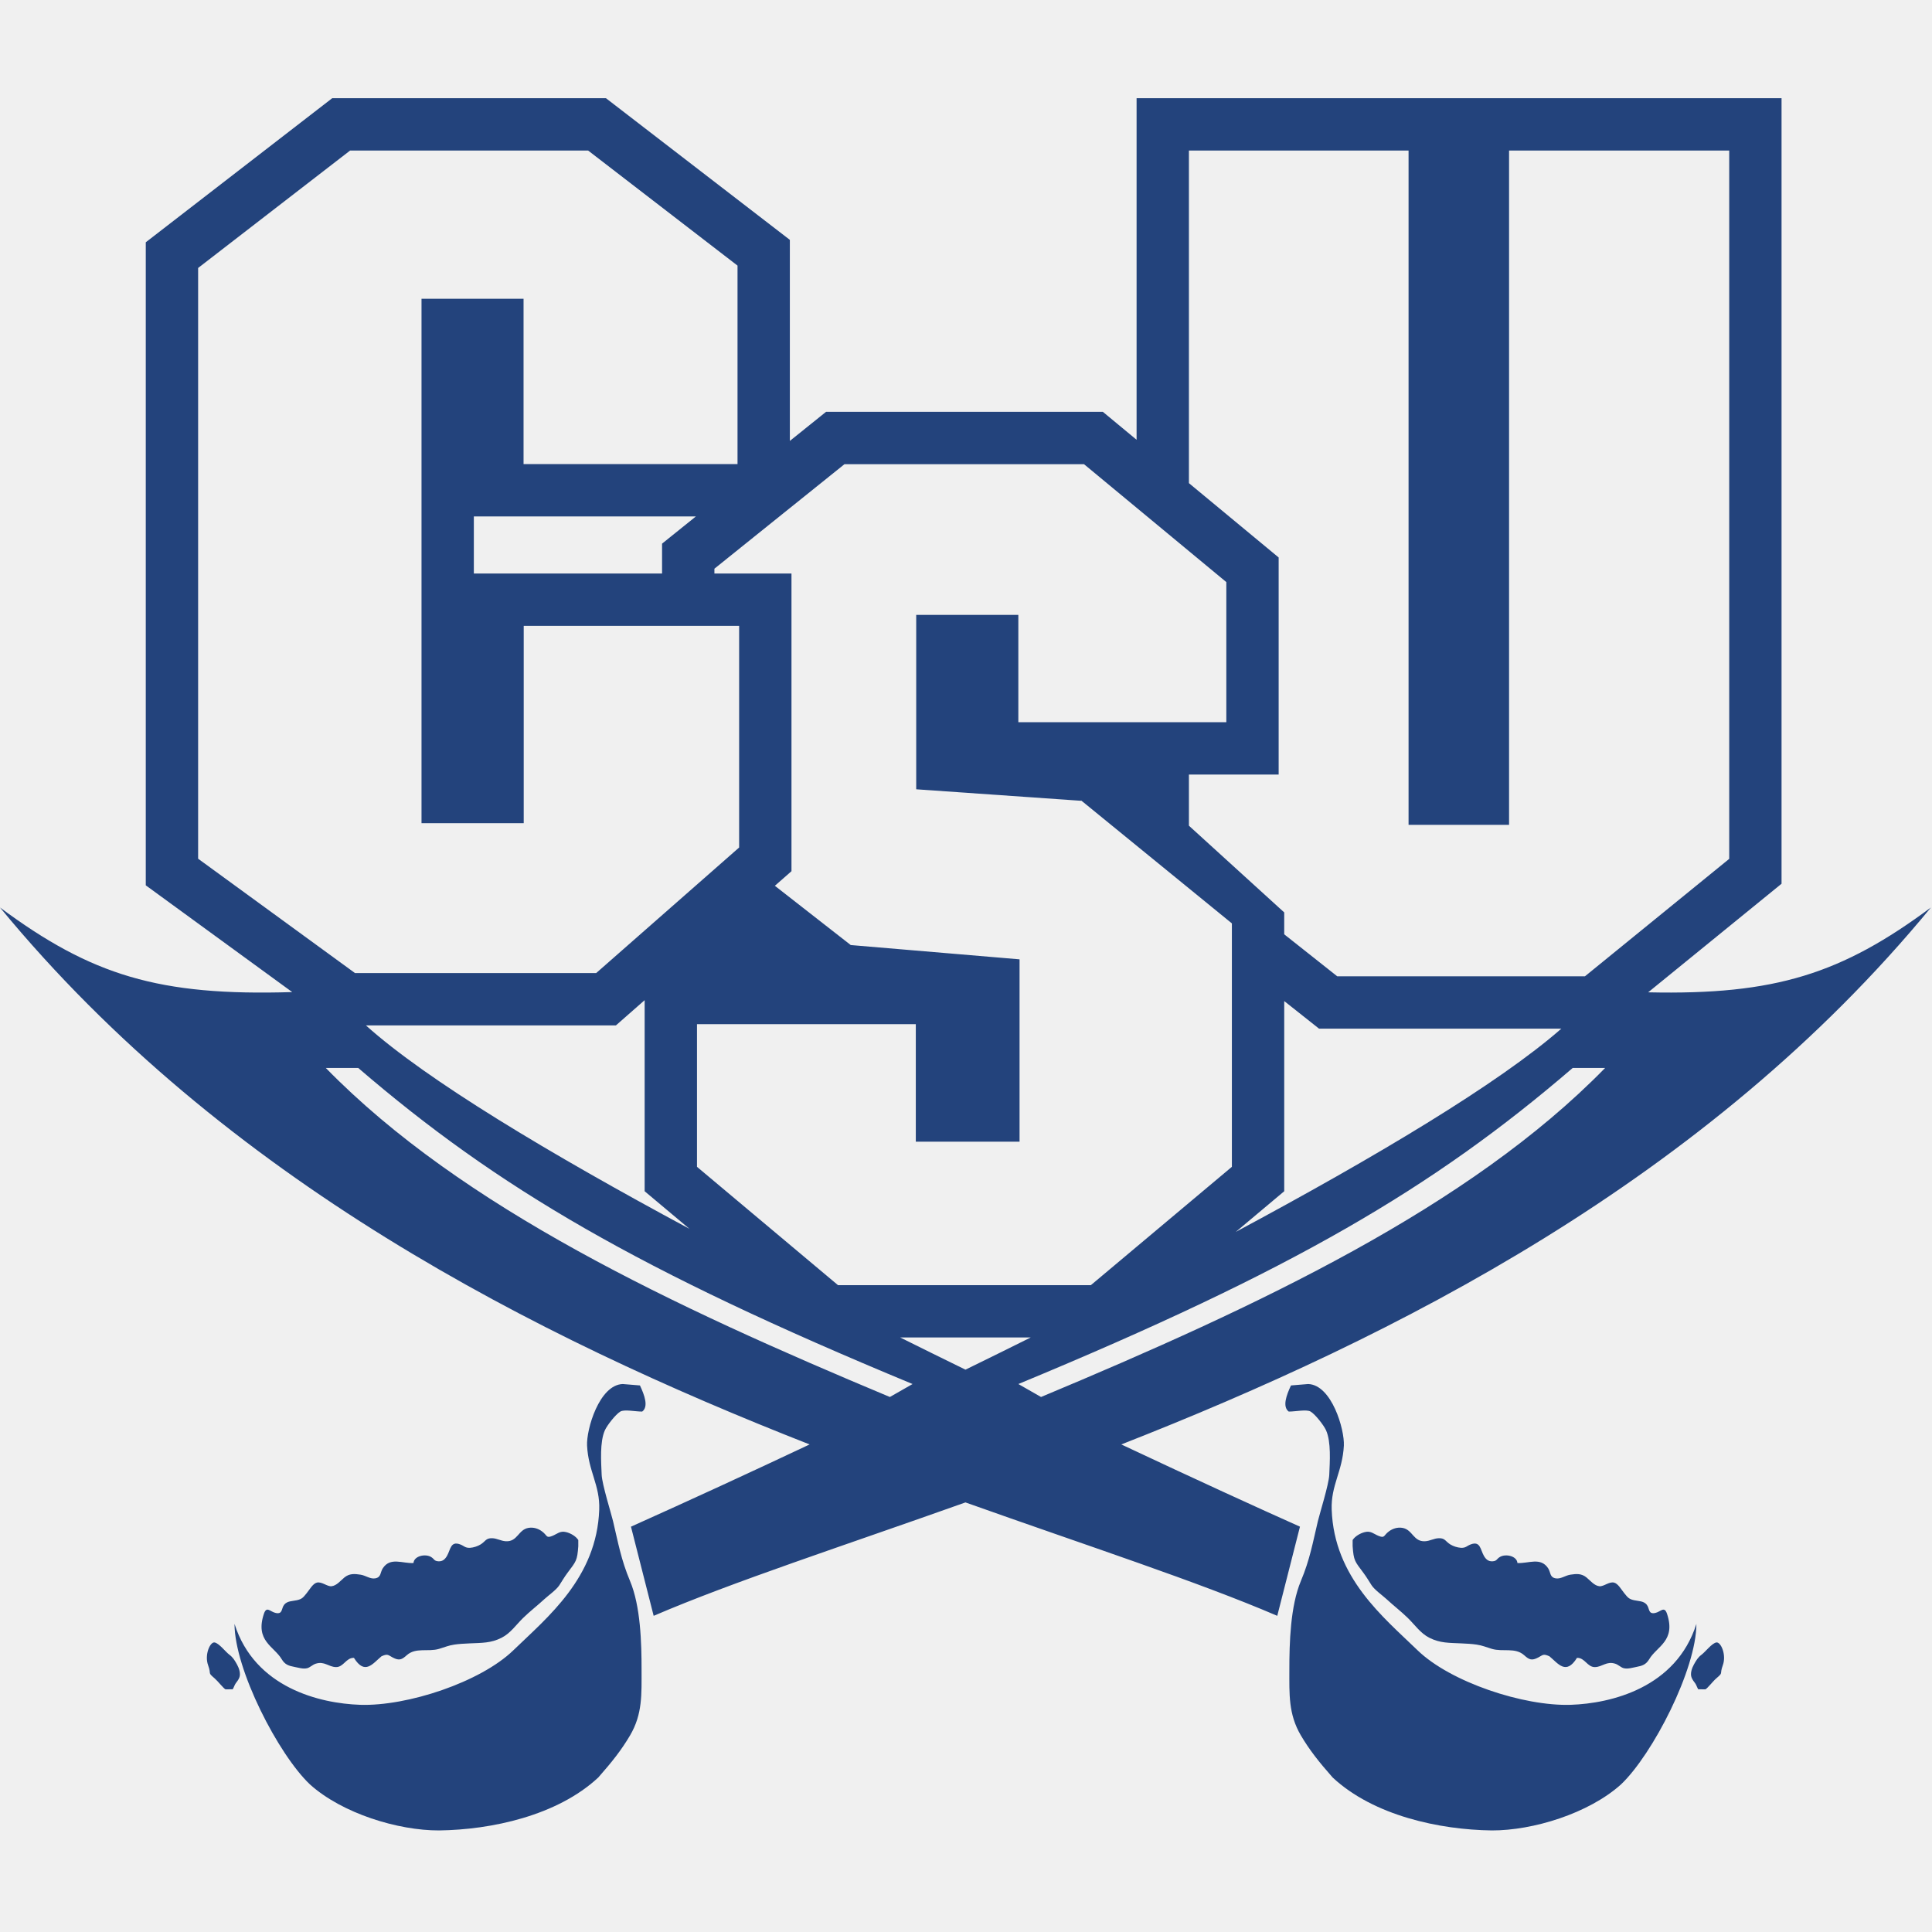
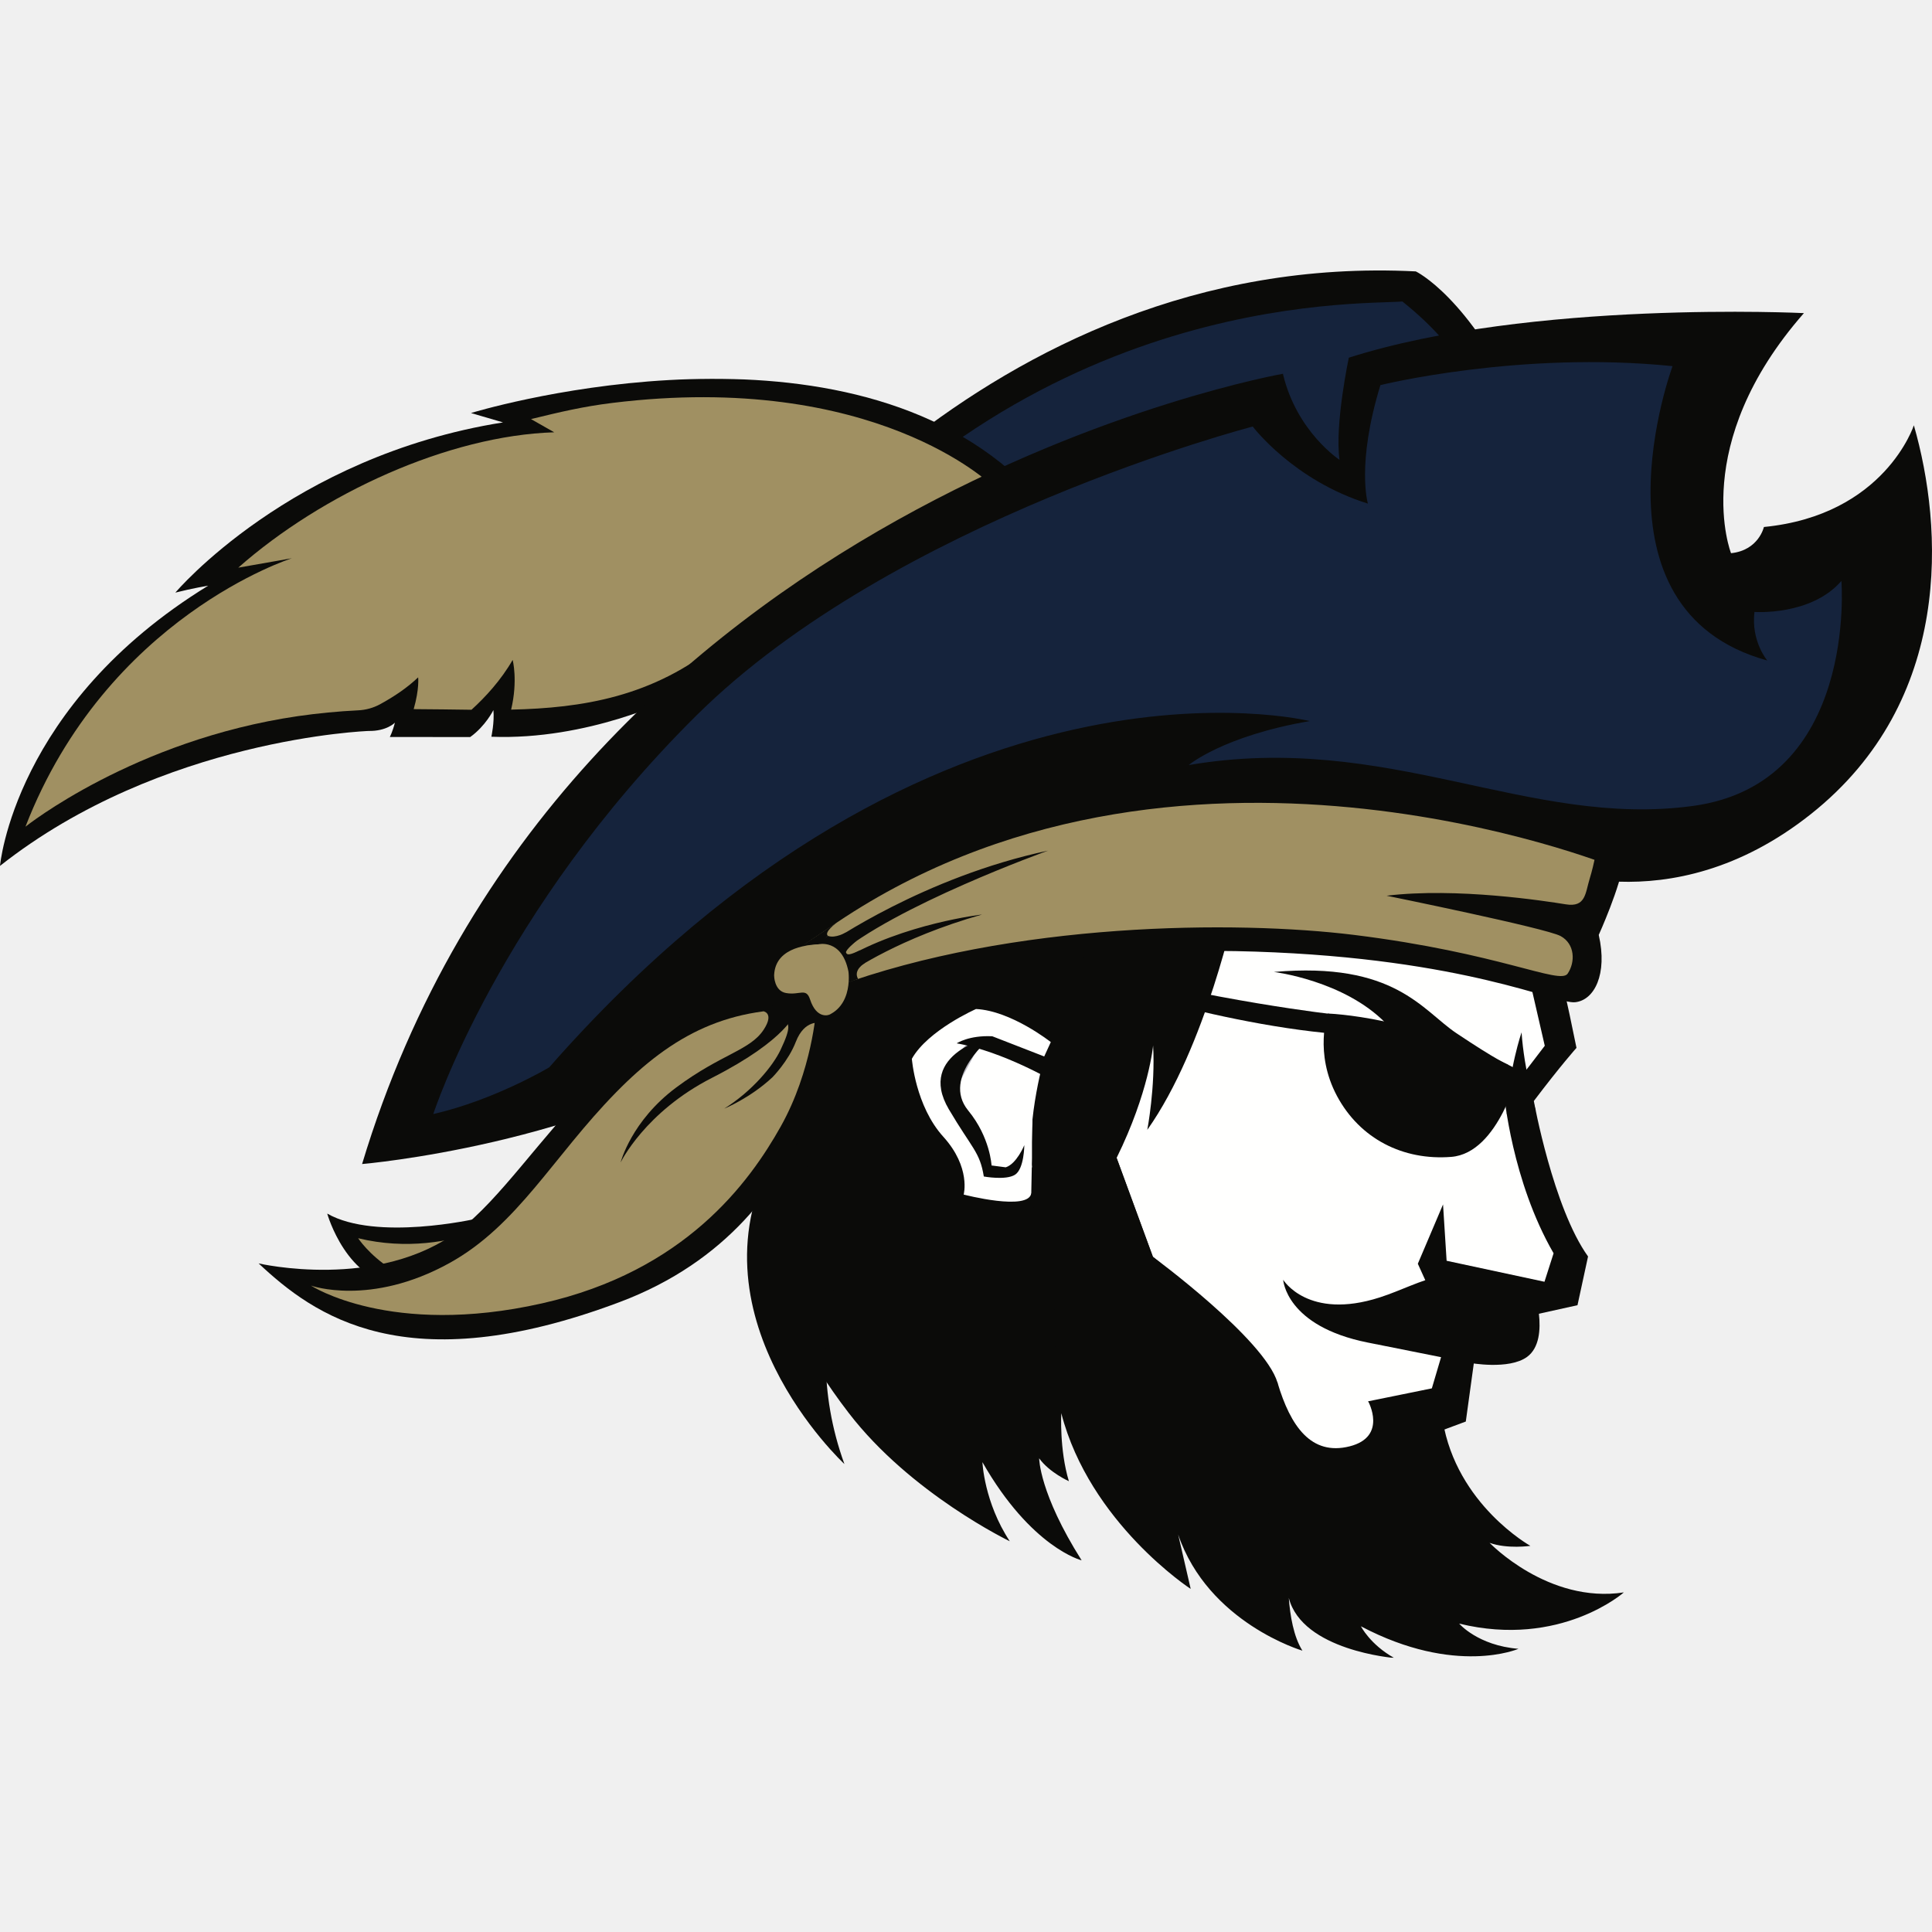
- <svg xmlns="http://www.w3.org/2000/svg" width="200" height="200">
-   <path d="M177.673 170.027c-.467.084-1.134.972-1.53 1.269-.377.28-.555.593-.787 1.006-.203.36-.419.955-.237 1.374.113.264.226.38.373.587.11.155.188.417.304.609l.745.01c.21-.094.786-.844 1.122-1.132.787-.675.31-.347.682-1.363.398-1.091-.21-2.444-.672-2.36zm-34.137-4.484c.71.66 1.496 1.259 2.202 1.95.747.73 1.306 1.58 2.229 2.048 1.11.562 2.035.521 3.32.582.58.027 1.043.049 1.56.124.611.089 1.005.269 1.587.442 1.152.343 2.413-.179 3.35.661.505.453.773.592 1.45.234.492-.26.515-.416 1.162-.126.897.74 1.714 1.998 2.852.164.813-.035 1.072.974 1.866.955.763-.02 1.193-.64 2.093-.351.327.104.586.389.877.464.424.109.905-.054 1.315-.13.61-.115.995-.24 1.332-.806.791-1.333 2.769-1.885 1.842-4.685-.287-.866-.656-.203-1.248-.091-.73.138-.538-.479-.861-.868-.32-.385-.812-.348-1.308-.457-.562-.123-.67-.312-1.02-.737-.296-.36-.632-.986-1.055-1.087-.506-.121-1.067.423-1.51.377-.527-.055-.932-.572-1.32-.894-.527-.438-1.054-.402-1.7-.3-.521.083-.993.474-1.512.378-.634-.118-.492-.615-.783-1.052-.782-1.172-2.02-.471-3.172-.534-.05-.726-1.201-.983-1.803-.635-.375.217-.302.43-.784.457-.435.025-.686-.224-.883-.564-.369-.637-.359-1.57-1.367-1.185-.42.16-.501.377-1.022.351a2.528 2.528 0 0 1-1.088-.348c-.51-.314-.53-.658-1.18-.645-.524.011-.913.29-1.444.315-1.207.059-1.273-1.204-2.329-1.384-.516-.089-1.006.068-1.403.361-.571.423-.405.737-1.067.47-.528-.211-.8-.551-1.431-.394-.468.116-1.008.426-1.259.821v.63c.107 1.527.228 1.572 1.117 2.765.346.464.536.81.85 1.293.31.472 1.142 1.059 1.545 1.431zm-35.767-20.927l-2.349-1.342c28.357-11.746 42.956-20.303 57.386-32.72h3.356c-14.095 14.43-35.908 24.666-58.393 34.062zm-14.577-6.16h13.505a1036.88 1036.88 0 0 1-6.753 3.331c-2.224-1.087-4.48-2.2-6.752-3.33zm-1.073 6.16c-22.484-9.396-44.298-19.632-58.392-34.062h3.356c14.43 12.417 29.028 20.974 57.385 32.72l-2.349 1.342zm-20.75-17.41c-14.434-7.757-27.192-15.395-33.49-21.057h25.88l2.974-2.612v19.779l4.637 3.89zm.67-73.745l-3.502 2.816v3.096H49.052v-5.912H72.04zM20.51 88.893V27.74l15.735-12.158H60.88l15.468 11.914v20.547h-22.15V30.928H43.635v54.29h10.58V64.791h22.3v22.942L61.718 100.73h-24.97l-16.24-11.837zm61.256-36.296l5.656-4.546h24.792l14.735 12.207v14.506h-21.531V63.655H94.846v18.052l17.05 1.19.023-.029.041.032.231.183 15.333 12.506v25.2l-14.598 12.25H86.75l-14.598-12.25v-14.766h22.652v12.165h10.74V99.31l-17.472-1.478v.002l-.003-.002-7.856-6.135 1.72-1.51V59.372h-7.977v-.5l6.733-5.412 1.076-.864zm79.865 53.887c-6.51 5.705-19.309 13.325-33.702 21.04l5.014-4.208v-19.685l3.602 2.853h25.086zm-38.553-90.902h22.736v69.803h10.404V15.582h22.79v73.326l-14.934 12.158H138.43l-5.488-4.346v-2.266l-9.865-8.978v-5.293h9.289V57.71l-9.289-7.695V15.582zm47.54 87.142l13.807-11.24v-81.32h-66.766v35.361l-3.493-2.893H85.513l-3.748 3.012V24.83L62.724 10.163h-28.33L15.091 25.08v66.57L30.25 102.7c-13.817.426-20.785-1.734-30.25-8.757 23.237 28.224 55.484 44.474 83.811 55.585a1079.606 1079.606 0 0 1-18.493 8.513l2.349 9.229c8.241-3.54 19.498-7.192 32.277-11.74 12.78 4.548 24.037 8.2 32.278 11.74l2.35-9.23c-4.315-1.928-10.822-4.9-18.495-8.512 28.328-11.111 60.574-27.36 83.812-55.585-9.239 6.855-16.101 9.075-29.272 8.782zM65.22 163.661c-.932-2.216-1.236-3.994-1.762-6.208-.17-.72-1.135-3.803-1.174-4.782-.054-1.335-.21-3.405.335-4.615.231-.511 1.107-1.637 1.594-1.93.42-.251 1.526 0 2.266 0 .67-.503.252-1.678-.232-2.705l-1.782-.147c-2.433.084-3.775 4.698-3.692 6.376.133 2.665 1.35 4.1 1.259 6.628-.252 7.047-5.348 11.13-8.886 14.556-3.408 3.3-10.992 5.812-15.878 5.647-4.13-.141-10.892-1.746-12.99-8.374 0 4.699 4.53 13.508 7.803 16.612 3.356 3.02 9.145 4.782 13.374 4.766 5.419-.068 12.239-1.532 16.476-5.477 1.443-1.638 2.404-2.853 3.293-4.362 1.303-2.213 1.188-4.288 1.19-6.769.004-2.815-.102-6.62-1.194-9.216zm97.4 12.82c-4.885.165-12.47-2.347-15.877-5.647-3.538-3.426-8.635-7.509-8.887-14.556-.09-2.528 1.126-3.963 1.26-6.628.083-1.678-1.26-6.292-3.693-6.376l-1.781.147c-.484 1.027-.903 2.202-.232 2.705.74 0 1.846-.251 2.265 0 .488.293 1.363 1.419 1.594 1.93.546 1.21.39 3.28.336 4.615-.04.98-1.004 4.062-1.175 4.782-.526 2.214-.83 3.992-1.762 6.208-1.09 2.596-1.197 6.4-1.194 9.216.003 2.48-.112 4.556 1.19 6.769.89 1.509 1.85 2.724 3.294 4.362 4.237 3.945 11.057 5.41 16.476 5.477 4.229.016 10.018-1.746 13.374-4.766 3.272-3.104 7.802-11.913 7.802-16.612-2.097 6.628-8.86 8.233-12.99 8.374zm-133.462-4.727c.337.567.722.691 1.332.806.41.076.891.239 1.315.13.29-.075.55-.36.877-.464.9-.288 1.329.332 2.092.35.794.02 1.054-.99 1.866-.954 1.138 1.834 1.956.576 2.852-.164.648-.29.671-.135 1.163.126.676.358.944.219 1.45-.234.936-.84 2.197-.318 3.35-.661.582-.173.976-.353 1.587-.442.516-.075.979-.097 1.56-.124 1.285-.06 2.21-.02 3.32-.582.923-.467 1.482-1.318 2.228-2.049.707-.69 1.492-1.29 2.203-1.949.402-.372 1.236-.959 1.544-1.431.315-.482.505-.83.85-1.293.889-1.193 1.011-1.238 1.117-2.766v-.629c-.25-.395-.791-.705-1.258-.821-.632-.157-.904.183-1.432.395-.662.266-.495-.048-1.066-.47-.397-.294-.888-.45-1.403-.362-1.057.18-1.123 1.443-2.329 1.384-.532-.026-.92-.304-1.444-.315-.65-.013-.671.33-1.18.645-.3.186-.743.331-1.088.348-.521.026-.602-.191-1.023-.351-1.008-.384-.998.548-1.367 1.185-.197.34-.447.589-.882.564-.482-.027-.409-.24-.784-.457-.602-.348-1.753-.091-1.804.635-1.15.063-2.39-.638-3.171.534-.291.437-.15.934-.784 1.052-.519.096-.99-.295-1.511-.378-.646-.102-1.174-.138-1.701.3-.388.322-.793.84-1.32.894-.443.046-1.004-.498-1.51-.377-.422.1-.758.728-1.054 1.087-.35.425-.458.614-1.02.737-.497.109-.99.072-1.308.457-.323.39-.13 1.006-.861.868-.592-.112-.962-.775-1.248.091-.927 2.8 1.05 3.352 1.842 4.685zm-5.412-.458c-.397-.297-1.064-1.185-1.53-1.27-.462-.083-1.07 1.27-.672 2.36.37 1.017-.105.69.682 1.364.336.288.912 1.038 1.122 1.132l.744-.01c.117-.192.194-.454.305-.609.147-.207.26-.323.373-.587.181-.42-.035-1.014-.237-1.374-.233-.413-.41-.725-.787-1.006z" fill="#23437C" />
+ <svg xmlns="http://www.w3.org/2000/svg" xmlns:xlink="http://www.w3.org/1999/xlink" width="200" height="200">
+   <defs>
+     <path id="a" d="M0 0h168.1v132.406H0z" />
+   </defs>
+   <g fill="none" fill-rule="evenodd">
+     <path d="m120.563 91.05-30.75 14.84 4.658 22.004 24.994 15.24 11.313 12.868 14.009-2.19 1.317-7.326 4.277-1.07 1.984-9.286 9.185-2.618 1.47-3.381s-3.952-8.69-5.99-15.858l4.52-5.977-1.438-6.85s-10.293-10.132-39.549-10.395" fill="#FFFFFE" />
+     <path d="M160.547 51.148s-6.515-16.355-14.647-22.9c0 0-43.065-1.754-69.729 37.879l3.552 15.63s63.108-14.693 80.824-30.61" fill="#15233C" />
+     <path d="M152.931 41.234s-.925-4.582-7.757-10.024c-4.574.38-40.027-1.2-66.343 34.312l.827 8.254-1.754 1.516-2.958-9.936s26.332-39.558 71.619-37.26c0 0 5.487 2.6 10.944 14.3l-4.578-1.162" fill="#0B0B09" />
+     <path d="M59.678 111.471s30.044-31.459 53.902-28.595c23.859 2.863 55.498 7.008 66.236 3.27 10.738-3.736 19.647-14.7 15.589-27.8l-11.149-.238-8.234 2.551s-4.744-10.016 1.16-25.382c0 0-23.252-2.23-34.907 3.842 0 0-4.3 3.998-1.374 12.116 0 0-6.89-2.378-10.19-10.38 0 0-70.954 14.599-85.99 74.635 0 0 3.173 2.299 14.957-4.019" fill="#15233C" />
+     <path d="m100.117 137.61 7.098 5.487 21.196 11.482 4.072-7.99-.234-3.454s-7.419-8.577-12.901-13.032l-6.561-17.884-1.646-1.905-10.22 25.708" fill="#1C1B19" />
+     <g transform="translate(0 39.212)">
+       <mask id="b" fill="#fff">
+         <use xlink:href="#a" />
+       </mask>
+       <path d="m111.4 41.263 9.459 27.218-8.115-3.022s10.337-2.382 15.335-10.084c0 0-18.735-12.312-50.395 5.093l-.874.437" fill="#1C1B19" mask="url(#b)" />
+       <path d="m149.35 107.84-7.718-1.988s2.035 3.671-1.927 4.663c-3.963.993-6.112-2.065-7.456-6.592-1.343-4.527-12.901-13.031-12.901-13.031l-3.756-10.238c3.364-6.83 3.777-11.64 3.777-11.64.247 4.296-.602 8.736-.602 8.736 6.088-8.593 9.155-23.173 9.155-23.173l-17.106-2.006v2.25c-2.478-.105-9.133-.272-14.956.616L83.296 57.61s3.39 6.12-.833 16.868l-.101.26c-4.42 11.415-3.56 20.521 5.49 32.31 6.415 8.356 16.679 13.29 16.679 13.29-2.665-4.046-2.831-8.19-2.831-8.19 5.063 8.881 10.27 10.166 10.27 10.166-4.396-6.947-4.396-10.561-4.396-10.561 1.07 1.48 3.076 2.368 3.076 2.368-.988-3.257-.787-7.04-.787-7.04 2.948 11.382 13.397 18.191 13.397 18.191l-1.297-5.628c3.125 9.162 12.863 12.02 12.863 12.02-.917-1.45-1.277-3.645-1.409-5.456 1.409 5.456 10.912 6.213 10.912 6.213-2.494-1.392-3.446-3.279-3.446-3.279 9.804 5.167 16.31 2.33 16.31 2.33-4.207-.337-6.141-2.609-6.141-2.609 10.498 2.561 17.048-3.23 17.048-3.23-7.834 1.196-13.896-5.13-13.896-5.13 1.845.659 4.22.311 4.22.311s-7.642-4.259-9.074-12.974" fill="#0B0B09" mask="url(#b)" />
+       <path fill="#0B0B09" mask="url(#b)" d="m127.486 54.123-7.876 9.004 4.555 1.46-11.473 9.415-7.553-.65 9.24-20.492 13.107 1.263M69.676 33.056s-8.784 4.387-18.81 3.999c0 0 .33-1.493.211-2.76 0 0-.81 1.653-2.4 2.79l-8.324-.002s.3-.568.526-1.484c0 0-.834.887-2.717.858 0 0-21.407.738-38.162 13.968 0 0 1.446-16.673 21.553-29.008 0 0-1.652.272-3.4.718 0 0 11.894-14.123 33.921-17.62l-3.318-.97s35.988-11.074 55.77 5.924c0 0-26.01 18.758-34.85 23.587" />
+     </g>
+     <path d="M2.636 85.578S13.83 76.62 30.853 74.132a66.684 66.684 0 0 1 6.228-.599 5.262 5.262 0 0 0 2.251-.622c1.462-.797 2.84-1.725 3.955-2.792 0 0 .142 1.179-.463 3.29 2.047.004 4.037.046 5.984.066 1.418-1.29 3.046-3.044 4.261-5.16 0 0 .56 2.114-.157 5.145 7.336-.163 14.696-1.3 21.532-6.894l.34-.062c10.152-2.696 27.914-16.25 27.914-16.25S90.57 38.361 63.37 41.713c-3.027.373-5.41.941-8.4 1.671l2.403 1.367c-10.955.335-24.027 6.351-32.708 14.013l5.55-.974S11.062 63.834 2.636 85.578" fill="#A09062" />
+     <path d="M108.187 109.159s-1.952 6.613-1.357 11.68l-1.76.771-3.226.18-5.144-8.662 3.5-7.237 7.987 3.268" fill="#FFFFFE" />
+     <path d="m108.92 138.672 1.896 4.63c15.936 2.446 26.055 21.372 26.055 21.372l14.766-6.625-3.015-9.732 3.117-1.16 1.01-7.33-3.323-.168-1.202 4.064-6.592 1.34 2.538 2.788.617 5.962-8.983 2.783s-8.608-14.828-21.692-17.338l-4.36-10.484-.831 9.898" fill="#0B0B09" />
+     <g fill="#0B0B09">
+       <path d="M158.618 132.914c-8.245-2.778-11.293-.054-15.783 1.393-7.431 2.394-10-1.824-10-1.824s.265 4.806 8.771 6.5l10.517 2.097s4.078.765 5.962-.617c2.547-1.867.533-7.549.533-7.549M175.273 83.428c-17.067 2.337-31.606-7.744-52.216-4.229 0 0 3.531-3.006 12.526-4.553 0 0-38.781-9.641-78.729 35.847 0 0-5.656 3.381-12 4.834 0 0 6.763-20.951 27.226-41.249 20.463-20.298 57.603-29.922 57.603-29.922s4.205 5.574 11.924 7.978c0 0-1.227-4.037 1.293-12.267 0 0 14.451-3.577 30.242-1.964 0 0-9.34 25.195 9.803 30.471 0 0-1.693-1.996-1.324-5.025 0 0 5.862.423 8.999-3.21 0 0 1.72 20.952-15.347 23.29Zm22.85-39.402s-3.004 9.302-15.523 10.528c0 0-.539 2.417-3.404 2.713 0 0-4.424-11.208 7.544-24.853 0 0-28.242-1.392-47.111 4.614 0 0-1.48 6.964-.96 10.571 0 0-4.441-2.89-5.862-8.905 0 0-74.614 13.09-95.323 81.806 0 0 23.301-1.954 39.326-12.59 0 0 5.035-11.525 25.925-19.153 21.478-7.843 40.026-4.473 56.08.69 0 0 13.836 6.588 28.65-5.174 14.812-11.762 13.682-29.734 10.657-40.247Z" />
+     </g>
+     <path d="M85.815 96.06c35.748-24.808 81.16-6.345 81.16-6.345l-4.094 12.664c-37.007-10.719-66.7-1.749-77.175 0 0 0-1.042-2.365-2.41-4.623l2.52-1.697" fill="#A09062" />
+     <path d="m108.916 111.265.169-3.43s-3.424-4.18-7.417-4.568c0 0-5.439 1.834-8.35 6.658 0 0 .862 5.773 3.37 9.144 0 0 1.404 2.552 1.844 5.248 0 0 1.287 1.018 3.965.96 2.677-.06 4.239-.748 4.239-.748l.094-4.655v-1.634l.05-2.342-1.119-.681-.815 4.926-1.962 1.05-4.427-7.095 3.177-6.338 7.182 3.505" fill="#FFFFFE" />
+     <path d="m98.602 113.395-.374 1.445s-.998-4.178 1.843-6.73l1.273.191" fill="#B8B7C0" />
+     <path d="M109.15 111.978s-5.287-3.127-10.113-3.972c0 0 1.259-.851 3.686-.732l5.374 2.09.682-1.488s-4.1-3.244-7.742-3.423c0 0-4.976 2.19-6.642 5.15 0 0 .368 4.885 3.254 8.07 2.886 3.184 2.11 5.988 2.11 5.988s6.772 1.764 7.003-.161l.456 1.4s-2.21.892-4.638.773c-2.428-.12-3.324-.467-4.797-1.453 0 0 .105-2.124-1.582-4.945s-3.329-6.553-3.165-9.89c0 0 2.09-5.375 8.235-6.594 0 0 6.328 1.224 8.592 4.682l-.713 4.505" fill="#0B0B09" />
+     <path d="M102.723 107.274s-7.94 1.728-4.495 7.566c2.405 4.076 3.205 4.397 3.616 6.95 0 0 2.271.422 3.226-.18.956-.601.967-3.064.967-3.064s-.794 1.94-1.924 2.294l-1.469-.191s-.136-2.913-2.41-5.68c-2.872-3.494 2.49-7.695 2.49-7.695M88.842 102.817s19.208-5.03 41.106-4.306c21.898.722 31.119 5.44 33.103 5.24 1.984-.199 3.385-2.884 2.451-6.969 0 0 2.277-5.019 2.598-7.704.32-2.684-2.715-1.634-2.715-1.634s-.35 1.985-.817 3.502c-.466 1.517-.406 3.007-2.48 2.67-2.072-.336-11.293-1.772-18.547-.891 0 0 16.507 3.357 18.009 4.174 1.5.817 1.538 2.697.735 3.89-.802 1.194-7.015-2.14-22.112-4.007-12.199-1.508-35.329-1.376-53.696 5.37l2.365.665M85.866 97.617s9.76-6.822 22.627-9.559c0 0-15.964 5.718-22 11l-.627-1.441M88.191 100.54s4.805-3.408 13.469-5.869c0 0-8.11.928-14.378 4.651l.91 1.218M75.528 102.428s.143 1.026-.607 1.697c-.75.67 1.5.357 2.689.858 1.188.5.102-2.004-.415-2.534-.518-.53-1.06-1.718-1.667-.021" fill="#0B0B09" />
+     <path d="M89.545 99.689s-1.267.7-.715 1.652l-1.024.368-1.042-2.02h2.781M87.584 96.513s-1.11.664-1.878.368l-1.175.785 1.305 1.32 1.748-2.473" fill="#0B0B09" />
+     <path d="M88.635 97.426s-1.154.932-1.051 1.19c.103.26.333.28 1.464-.25l-1.242 1.45-1.042-.646-.722-1.15 2.593-.594M86.634 95.5s-1.378.994-.928 1.381l-1.015.876-1.781.225 3.724-2.482M49.262 126.17s-10.321 2.355-15.388-.54c0 0 2.014 7.221 7.71 7.465 0 0 6.806-2.25 7.678-6.925" fill="#0B0B09" />
+     <path d="M54.564 125.154c.557-.402-7.484 5.45-17.488 3.028 0 0 4.392 6.78 13.966 5.046l3.522-8.074" fill="#A09062" />
+     <path d="M86.477 103.324s-.097 23.094-22.307 31.458c-22.21 8.364-31.705 1.345-37.397-3.995 0 0 12.406 2.9 20.778-3.445 8.372-6.343 16.8-25.49 34.84-24.743l4.086.725" fill="#0B0B09" />
+     <path d="M84.49 104.529s-.413 6.285-3.67 12.088c-3.256 5.802-9.91 14.974-24.712 18.307-15.714 3.54-23.919-1.841-23.919-1.841s6.134 2.205 14.343-2.334c7.073-3.911 10.747-11.046 17.248-17.673 5.863-5.977 11.7-9.068 20.71-8.547" fill="#A09062" />
+     <path d="M87.83 100.576s.645 4.409-3.395 4.852c0 0-3.91-1.353-4.248-3.659-.474-3.226 2.454-3.91 4.504-4.012 0 0 2.457-.627 3.14 2.82" fill="#A09062" />
+     <path d="M85.834 105.048s-1.284.525-1.976-1.583c-.413-1.262-1.06-.412-2.488-.667-1.234-.22-1.234-1.803-1.234-1.803s-.511 1.802.42 2.769c.932.967 2.14 1.263 2.84 1.532.7.268 1.698.337 2.438-.248" fill="#0B0B09" />
+     <path d="M79.05 104.695s2.524-1.99 3.268.09c.019.053-.75 2.786-8.607 6.789-6.949 3.539-9.463 8.76-9.463 8.76s1.078-4.283 5.771-7.771c4.693-3.488 7.63-3.813 9.044-5.983 1.1-1.689-.013-1.885-.013-1.885" fill="#0B0B09" />
+     <path d="M79.961 111.521s1.641-1.655 2.422-3.67c.913-2.356 2.537-1.96 2.537-1.96s-.804-1.041-1.624-1.419c-.82-.377-2.33 1.004-2.33 1.004.784.41.972.805-.162 3.205-.774 1.641-2.902 4.25-5.833 6.086 0 0 2.67-1.08 4.99-3.246M157.228 110.79s-2.028 8.575-6.992 8.97c-4.964.393-9.448-1.849-11.834-6.31-2.385-4.462-.954-8.527-.954-8.527s9.136.235 19.78 5.868" fill="#0B0B09" />
+     <path d="M138.324 105.037s-12.62-1.372-27.09-5.264l-2.15.52s15.501 5.598 29.354 6.75l-.114-2.006M155.705 113.277s1.309-1.226 2.563-2.866l1.646-2.152-1.809-7.86 3.555 1.016s.416 1.51 1.537 7.059c0 0-1.647 1.84-4.415 5.502 0 0 2.001 11.06 5.612 16.094l-1.092 5.044-4.371.967-11.118-2.963-1.04-2.295 2.61-6.141.37 5.833 10.13 2.172.944-2.948c-4.332-7.488-5.122-16.462-5.122-16.462" fill="#0B0B09" />
+     <path d="M150.774 106.961c-3.548-2.372-6.38-7.439-18.9-6.344 0 0 7.251.871 11.58 5.304 3.18 3.255 4.387 8.402 8.717 8.347 1.733-.022 3.93-2.315 3.943-4.05 0 0-1.08-.407-5.34-3.257M158.981 114.982s-1.209-4.236-1.469-8.113c0 0-1.31 3.801-1.534 8.458 0 0 1.908-.71 3.003-.345M87.413 151.556s-16.793-15.541-7.028-32.542l9.428 5.256s-7.862 12.233-2.4 27.286" fill="#0B0B09" />
+   </g>
</svg>
